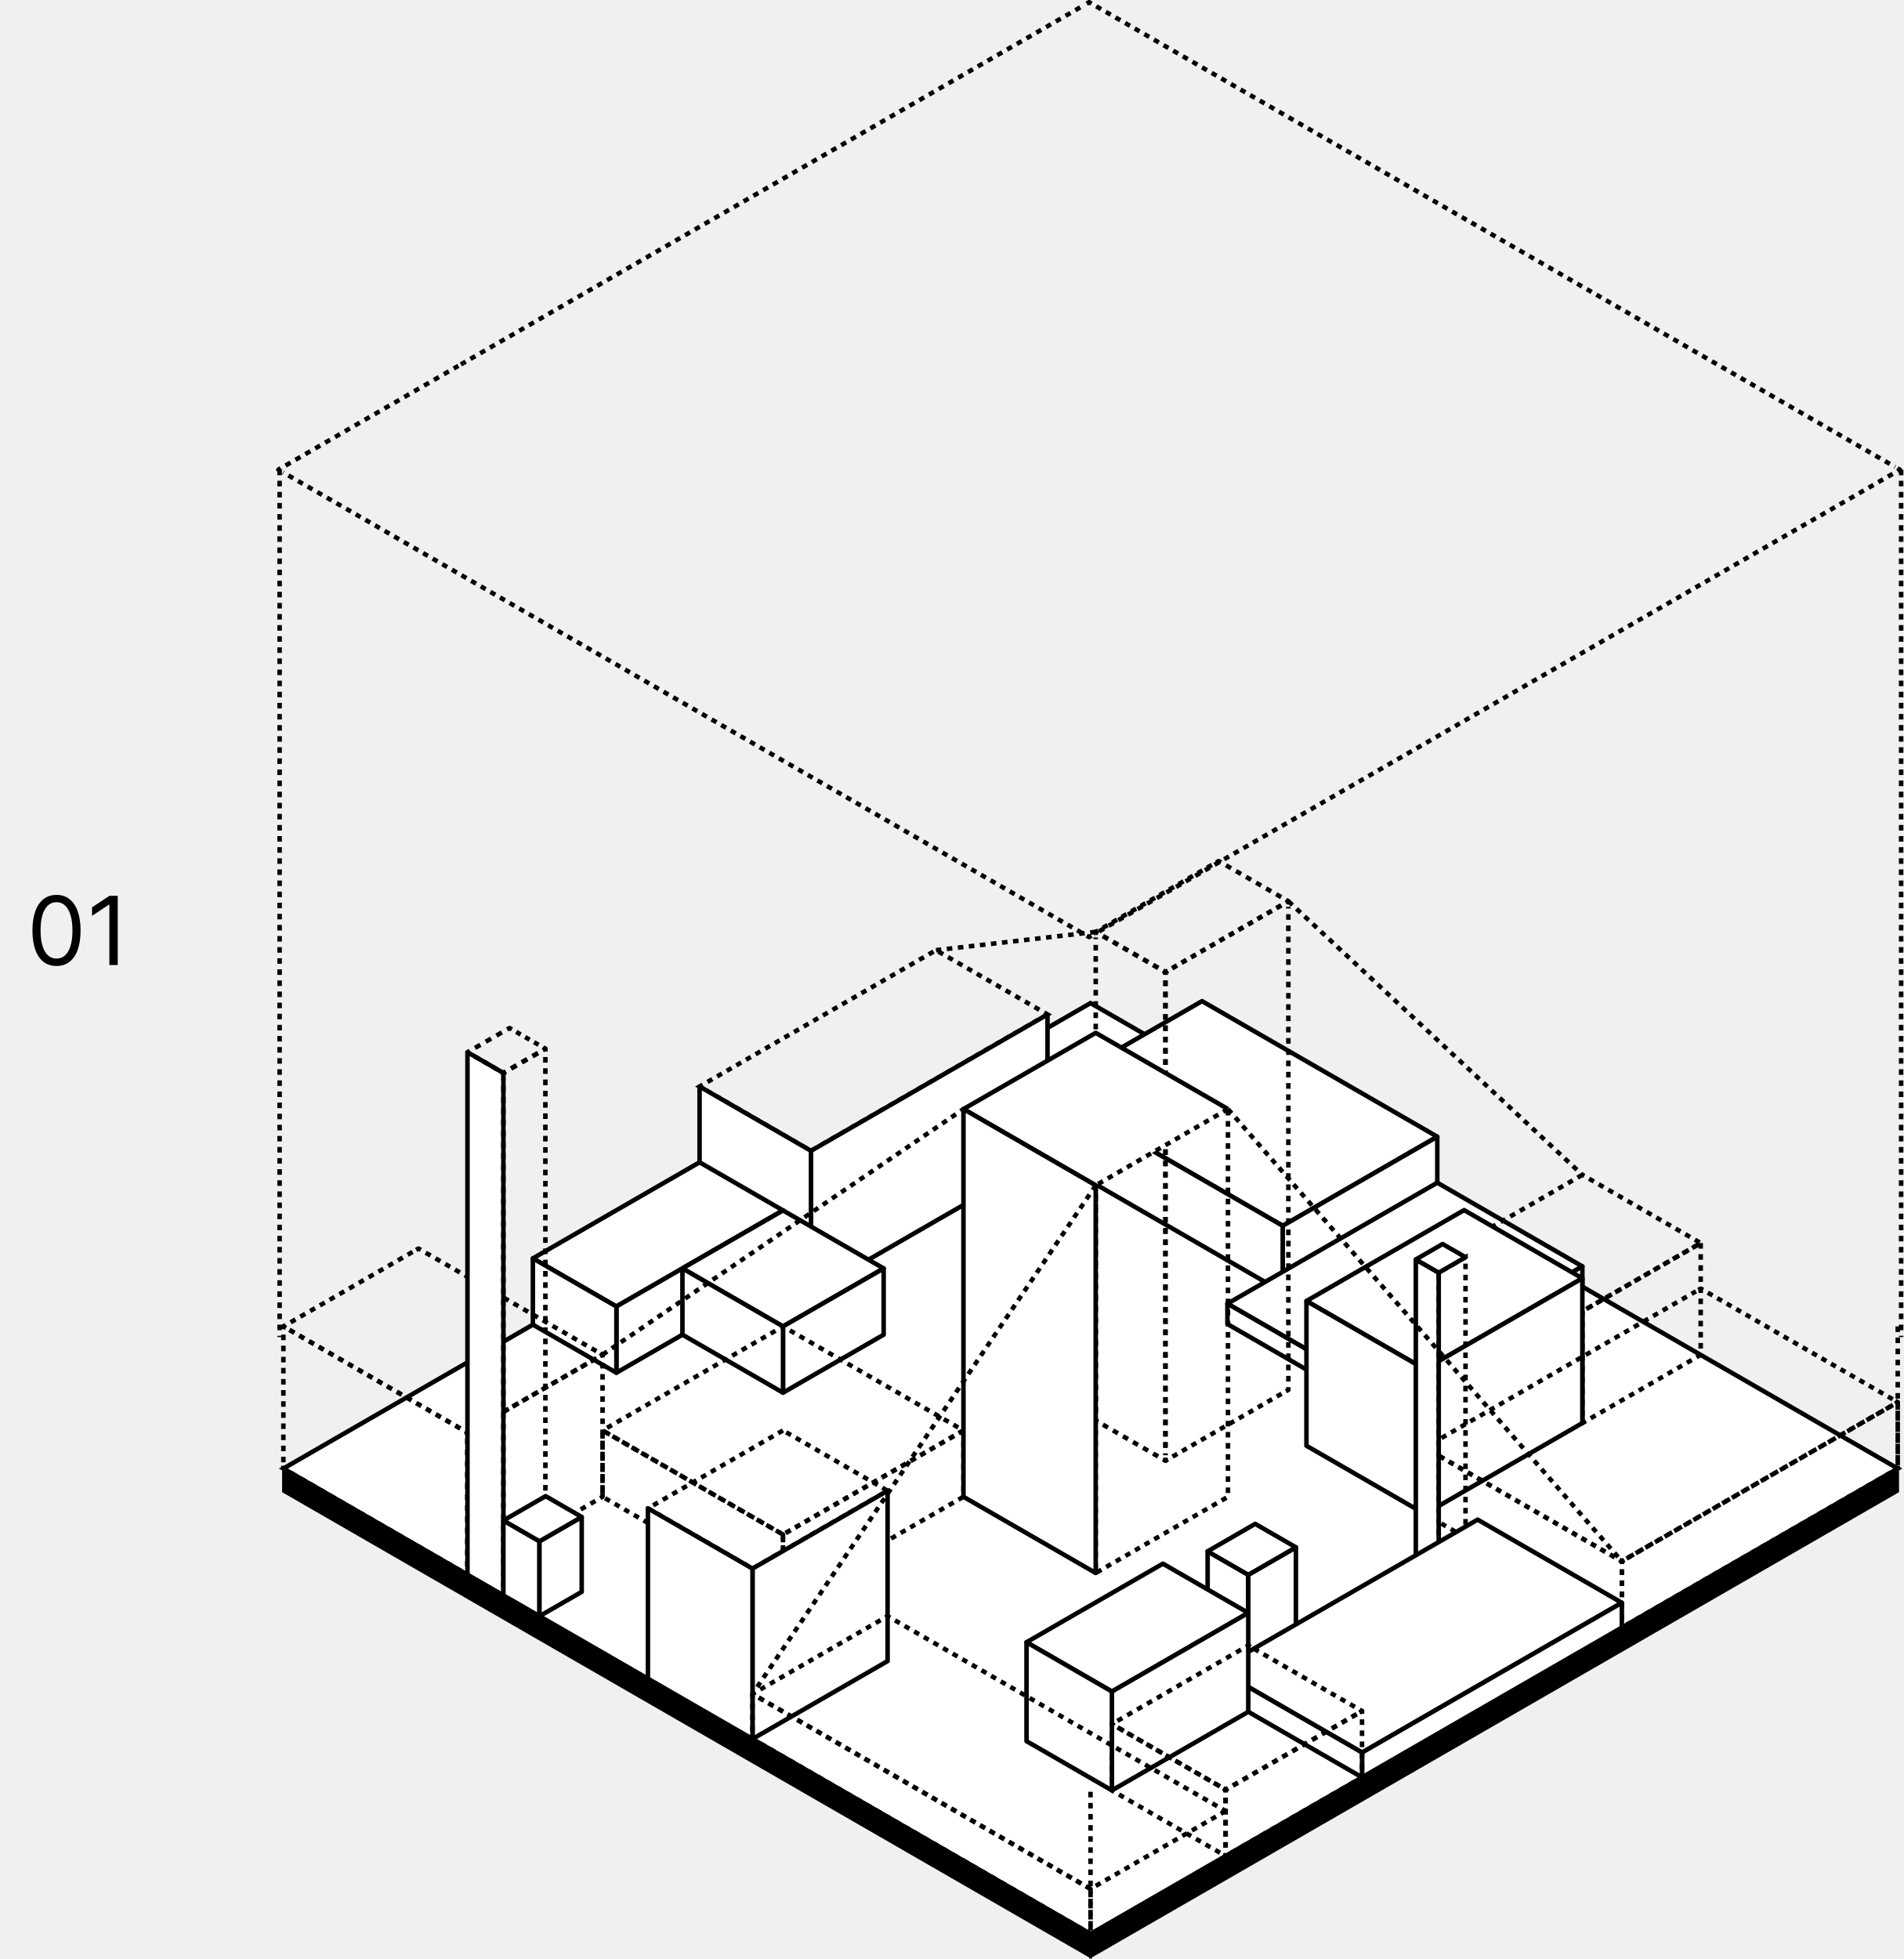
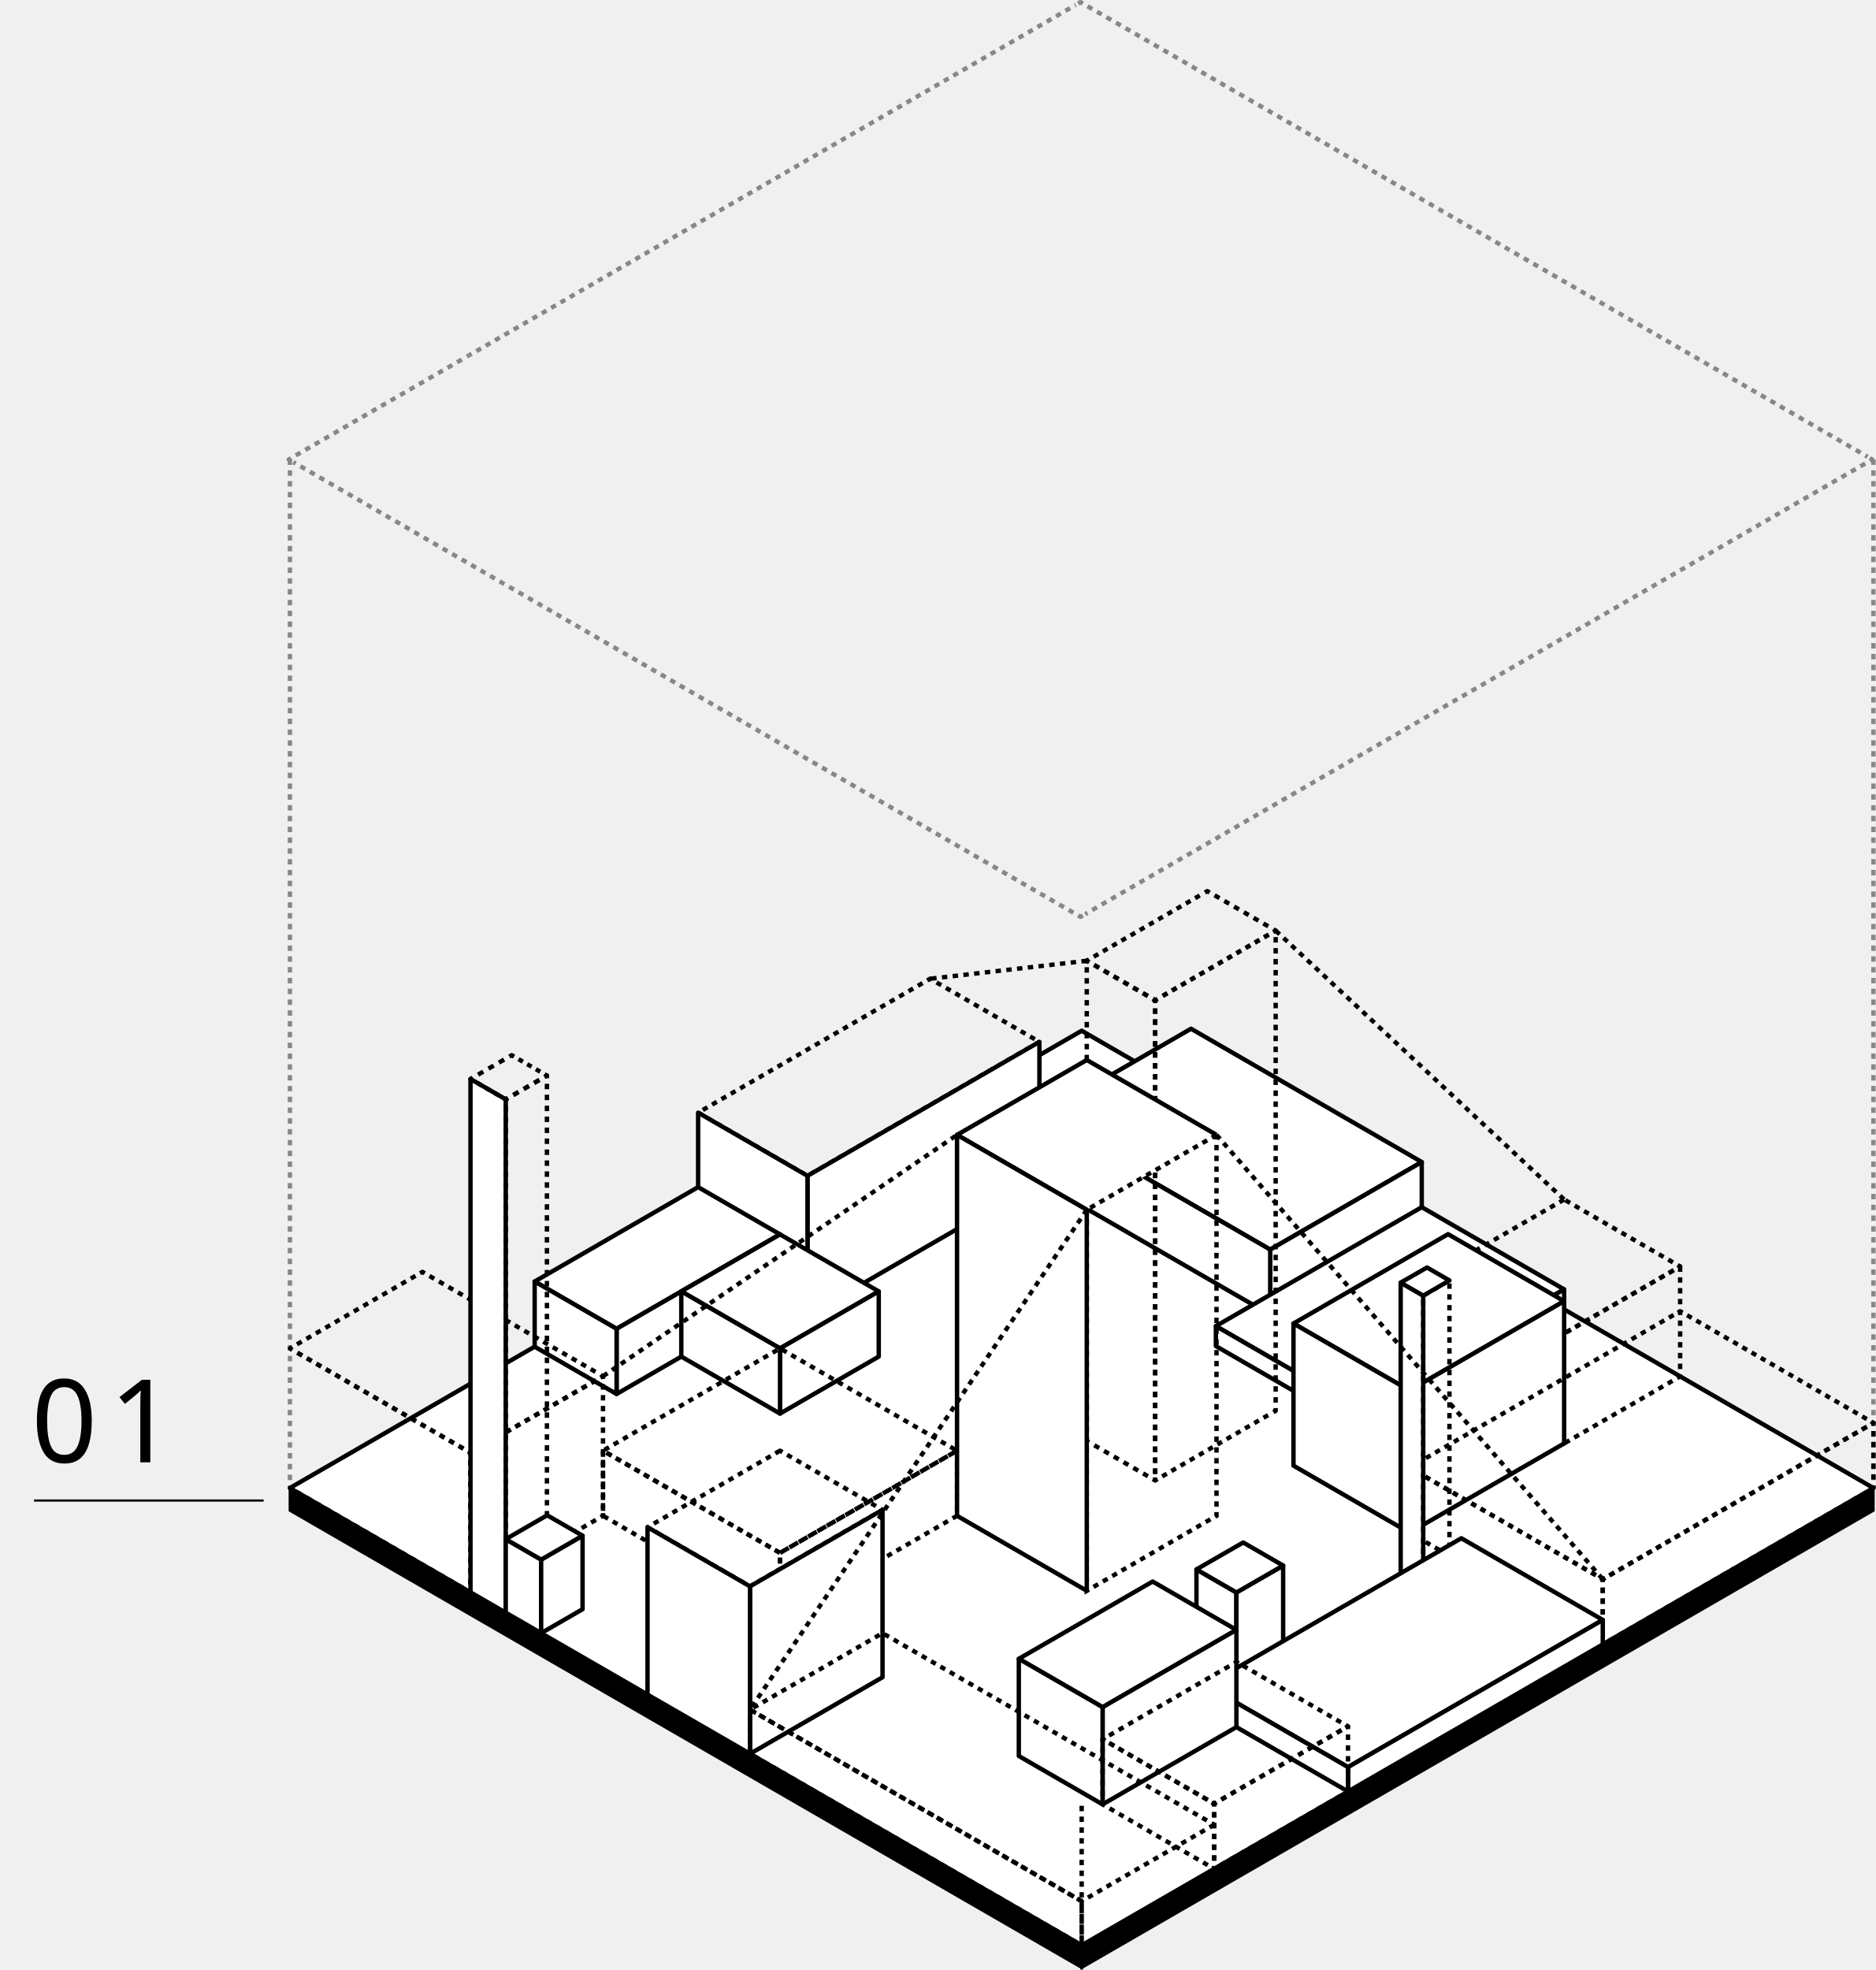
- <svg xmlns="http://www.w3.org/2000/svg" width="240" height="247" viewBox="0 0 240 247" fill="none">
-   <g clip-path="url(#clip0_777_6692)">
-     <path d="M14.847 112.951V121.678H13.79V114.059H13.739L11.608 115.473V114.4L13.79 112.951H14.847Z" fill="black" />
-     <path d="M7.125 121.797C6.483 121.797 5.936 121.623 5.484 121.273C5.033 120.921 4.687 120.411 4.449 119.743C4.21 119.073 4.091 118.263 4.091 117.314C4.091 116.371 4.21 115.566 4.449 114.898C4.69 114.228 5.037 113.716 5.489 113.364C5.943 113.009 6.489 112.832 7.125 112.832C7.761 112.832 8.305 113.009 8.757 113.364C9.212 113.716 9.558 114.228 9.797 114.898C10.038 115.566 10.159 116.371 10.159 117.314C10.159 118.263 10.04 119.073 9.801 119.743C9.562 120.411 9.217 120.921 8.766 121.273C8.314 121.623 7.767 121.797 7.125 121.797ZM7.125 120.86C7.761 120.86 8.256 120.553 8.608 119.939C8.96 119.326 9.136 118.451 9.136 117.314C9.136 116.559 9.055 115.915 8.893 115.384C8.734 114.853 8.504 114.448 8.203 114.17C7.905 113.891 7.545 113.752 7.125 113.752C6.494 113.752 6.001 114.063 5.646 114.685C5.291 115.305 5.114 116.181 5.114 117.314C5.114 118.07 5.193 118.712 5.352 119.241C5.511 119.769 5.74 120.171 6.038 120.447C6.339 120.722 6.702 120.86 7.125 120.86Z" fill="black" />
-     <path d="M239.722 59.219V168.58" stroke="black" stroke-width="0.57" stroke-linejoin="round" stroke-dasharray="0.7 0.7" />
-     <path d="M137.51 243.833L35.733 185.159L137.51 126.475L239.296 185.159L137.51 243.833Z" fill="white" stroke="black" stroke-width="0.57" stroke-miterlimit="10" />
-     <path d="M239.296 188.049L137.51 246.723V243.833L239.296 185.159V188.049Z" fill="black" stroke="black" stroke-width="0.32" stroke-miterlimit="10" />
-     <path d="M137.51 246.723L35.733 188.049V185.159L137.51 243.833V246.723Z" fill="black" stroke="black" stroke-width="0.32" stroke-miterlimit="10" />
-     <path d="M161.742 154.555L181.234 143.321L151.569 126.227L132.086 137.461L161.742 154.555Z" fill="white" stroke="black" stroke-width="0.57" stroke-linejoin="round" />
-     <path d="M181.234 143.321V151.684L161.742 162.918V154.555L181.234 143.321Z" fill="white" stroke="black" stroke-width="0.57" stroke-linejoin="round" />
-     <path d="M161.742 154.554V162.918L132.086 145.815V137.461L161.742 154.554Z" fill="white" stroke="black" stroke-width="0.57" stroke-linejoin="round" />
-     <path d="M154.771 164.373L181.234 149.121L199.527 159.672L173.064 174.924L154.771 164.373Z" fill="white" stroke="black" stroke-width="0.57" stroke-linejoin="round" />
-     <path d="M199.527 159.672V162.225L173.064 177.488V174.924L199.527 159.672Z" fill="white" stroke="black" stroke-width="0.57" stroke-linejoin="round" />
-     <path d="M173.064 174.924V177.488L154.771 166.937V164.373L173.064 174.924Z" fill="white" stroke="black" stroke-width="0.57" stroke-linejoin="round" />
-     <path d="M199.527 148.131L184.615 156.732L199.527 165.333L214.449 156.732L199.527 148.131Z" stroke="black" stroke-width="0.57" stroke-linejoin="round" stroke-dasharray="0.7 0.7" />
-     <path d="M214.449 156.732V170.826L199.527 179.428V165.333L214.449 156.732Z" stroke="black" stroke-width="0.57" stroke-linejoin="round" stroke-dasharray="0.7 0.7" />
-     <path d="M199.527 165.333V179.428L184.615 170.826V156.732L199.527 165.333Z" fill="white" stroke="black" stroke-width="0.57" stroke-linejoin="round" />
-     <path d="M184.615 152.575L164.736 164.037L179.658 172.638L199.527 161.176L184.615 152.575Z" fill="white" stroke="black" stroke-width="0.57" stroke-linejoin="round" />
-     <path d="M199.527 161.176V179.428L179.658 190.89V172.638L199.527 161.176Z" fill="white" stroke="black" stroke-width="0.57" stroke-linejoin="round" />
-     <path d="M164.736 164.037V182.288L179.658 190.889V172.638L164.736 164.037Z" fill="white" stroke="black" stroke-width="0.57" stroke-linejoin="round" />
-     <path d="M238.989 176.627L239.296 176.795L238.989 176.973" stroke="black" stroke-width="0.57" stroke-linejoin="round" />
-     <path d="M238.394 177.319L205.1 196.511" stroke="black" stroke-width="0.57" stroke-linejoin="round" stroke-dasharray="0.7 0.7" />
-     <path d="M204.802 196.68L204.505 196.858L204.197 196.68" stroke="black" stroke-width="0.57" stroke-linejoin="round" />
-     <path d="M203.612 196.343L180.253 182.872" stroke="black" stroke-width="0.57" stroke-linejoin="round" stroke-dasharray="0.69 0.69" />
-     <path d="M179.955 182.704L179.648 182.526L179.955 182.357" stroke="black" stroke-width="0.57" stroke-linejoin="round" />
-     <path d="M180.55 182.011L213.845 162.819" stroke="black" stroke-width="0.57" stroke-linejoin="round" stroke-dasharray="0.7 0.7" />
-     <path d="M214.142 162.641L214.449 162.473L214.747 162.641" stroke="black" stroke-width="0.57" stroke-linejoin="round" />
-     <path d="M215.342 162.987L238.701 176.448" stroke="black" stroke-width="0.57" stroke-linejoin="round" stroke-dasharray="0.69 0.69" />
-     <path d="M238.989 176.973L239.296 176.795V177.141" stroke="black" stroke-width="0.57" stroke-linejoin="round" />
-     <path d="M239.296 177.844V184.456" stroke="black" stroke-width="0.57" stroke-linejoin="round" stroke-dasharray="0.7 0.7" />
-     <path d="M239.296 184.812V185.158L238.989 185.327" stroke="black" stroke-width="0.57" stroke-linejoin="round" />
-     <path d="M238.394 185.673L205.1 204.865" stroke="black" stroke-width="0.57" stroke-linejoin="round" stroke-dasharray="0.7 0.7" />
-     <path d="M204.802 205.043L204.505 205.212V204.865" stroke="black" stroke-width="0.57" stroke-linejoin="round" />
-     <path d="M204.505 204.172V197.551" stroke="black" stroke-width="0.57" stroke-linejoin="round" stroke-dasharray="0.7 0.7" />
-     <path d="M204.505 197.204V196.858L204.802 196.68" stroke="black" stroke-width="0.57" stroke-linejoin="round" />
-     <path d="M205.397 196.333L238.691 177.142" stroke="black" stroke-width="0.57" stroke-linejoin="round" stroke-dasharray="0.7 0.7" />
-     <path d="M179.955 182.704L179.648 182.526V182.872" stroke="black" stroke-width="0.57" stroke-linejoin="round" />
-     <path d="M179.648 183.575V190.197" stroke="black" stroke-width="0.57" stroke-linejoin="round" stroke-dasharray="0.7 0.7" />
-     <path d="M179.648 190.543V190.889L179.955 191.058" stroke="black" stroke-width="0.57" stroke-linejoin="round" />
-     <path d="M180.54 191.404L203.9 204.865" stroke="black" stroke-width="0.57" stroke-linejoin="round" stroke-dasharray="0.69 0.69" />
-     <path d="M204.197 205.043L204.505 205.212V204.865" stroke="black" stroke-width="0.57" stroke-linejoin="round" />
-     <path d="M204.505 204.172V197.551" stroke="black" stroke-width="0.57" stroke-linejoin="round" stroke-dasharray="0.7 0.7" />
-     <path d="M204.505 197.204V196.858L204.197 196.68" stroke="black" stroke-width="0.57" stroke-linejoin="round" />
-     <path d="M203.612 196.343L180.253 182.872" stroke="black" stroke-width="0.57" stroke-linejoin="round" stroke-dasharray="0.69 0.69" />
-     <path d="M157.399 209.201L152.273 206.241V195.601L157.399 198.561V209.201Z" fill="white" stroke="black" stroke-width="0.57" stroke-linejoin="round" />
-     <path d="M163.407 205.736L157.399 209.201V198.56L163.407 195.096V205.736Z" fill="white" stroke="black" stroke-width="0.57" stroke-linejoin="round" />
-     <path d="M152.273 195.601L157.399 198.56L163.407 195.096L158.271 192.137L152.273 195.601Z" fill="white" stroke="black" stroke-width="0.57" stroke-linejoin="round" />
-     <path d="M181.413 198.046L178.528 196.383V158.801L181.413 160.464V198.046Z" fill="white" stroke="black" stroke-width="0.57" stroke-linejoin="round" />
-     <path d="M184.794 196.096L181.413 198.046V160.464L184.794 158.514V196.096Z" stroke="black" stroke-width="0.57" stroke-miterlimit="10" stroke-dasharray="0.7 0.7" />
-     <path d="M178.528 158.801L181.413 160.464L184.794 158.514L181.899 156.851L178.528 158.801Z" fill="white" stroke="black" stroke-width="0.57" stroke-linejoin="round" />
-     <path d="M186.321 191.602L153.562 210.487L171.746 220.969L204.505 202.084L186.321 191.602Z" fill="white" stroke="black" stroke-width="0.57" stroke-linejoin="round" />
-     <path d="M204.505 202.084V205.212L171.746 224.097V220.969L204.505 202.084Z" fill="white" stroke="black" stroke-width="0.57" stroke-linejoin="round" />
-     <path d="M171.746 220.969L153.562 210.487V213.615L171.746 224.097V220.969Z" fill="white" stroke="black" stroke-width="0.57" stroke-linejoin="round" />
-     <path d="M132.086 127.91L102.262 145.102L88.213 136.996L118.027 119.803L132.086 127.91Z" stroke="black" stroke-width="0.57" stroke-miterlimit="10" stroke-dasharray="0.7 0.7" />
-     <path d="M132.086 127.91V145.815L102.262 163.007V145.102L132.086 127.91Z" fill="white" stroke="black" stroke-width="0.57" stroke-linejoin="round" />
-     <path d="M102.262 145.102V163.008L88.213 154.901V136.996L102.262 145.102Z" fill="white" stroke="black" stroke-width="0.57" stroke-linejoin="round" />
-     <path d="M98.733 152.615L77.723 164.73L67.193 158.662L88.213 146.547L98.733 152.615Z" fill="white" stroke="black" stroke-width="0.57" stroke-linejoin="round" />
-     <path d="M98.733 152.615V160.969L77.723 173.083V164.73L98.733 152.615Z" fill="white" stroke="black" stroke-width="0.57" stroke-linejoin="round" />
-     <path d="M77.723 164.729L67.193 158.662V167.016L77.723 173.083V164.729Z" fill="white" stroke="black" stroke-width="0.57" stroke-linejoin="round" />
-     <path d="M111.423 159.929L98.732 167.244L86.051 159.929L98.732 152.615L111.423 159.929Z" fill="white" stroke="black" stroke-width="0.57" stroke-linejoin="round" />
-     <path d="M111.424 159.929V168.283L98.733 175.597V167.244L111.424 159.929Z" fill="white" stroke="black" stroke-width="0.57" stroke-linejoin="round" />
-     <path d="M98.732 167.244V175.597L86.051 168.283V159.929L98.732 167.244Z" fill="white" stroke="black" stroke-width="0.57" stroke-linejoin="round" />
-     <path d="M121.487 180.358L98.733 193.483L75.978 180.358L98.733 167.244L121.487 180.358Z" stroke="black" stroke-width="0.57" stroke-linejoin="round" stroke-dasharray="0.7 0.7" />
-     <path d="M121.487 180.358V188.722L98.733 201.837V193.483L121.487 180.358Z" stroke="black" stroke-width="0.57" stroke-linejoin="round" stroke-dasharray="0.7 0.7" />
-     <path d="M98.733 193.483L75.978 180.358V188.722L98.733 201.837V193.483Z" stroke="black" stroke-width="0.57" stroke-linejoin="round" stroke-dasharray="0.7 0.7" />
-     <path d="M98.733 180.358L81.699 190.177L94.885 197.779L111.919 187.96L98.733 180.358Z" stroke="black" stroke-width="0.57" stroke-linejoin="round" stroke-dasharray="0.7 0.7" />
-     <path d="M111.919 187.96V209.438L94.885 219.257V197.779L111.919 187.96Z" fill="white" stroke="black" stroke-width="0.57" stroke-linejoin="round" />
-     <path d="M81.699 190.177V211.655L94.885 219.257V197.778L81.699 190.177Z" fill="white" stroke="black" stroke-width="0.57" stroke-linejoin="round" />
-     <path d="M157.399 203.361L140.207 213.278L129.439 207.062L146.631 197.155L157.399 203.361Z" fill="white" stroke="black" stroke-width="0.57" stroke-linejoin="round" />
-     <path d="M157.399 203.361V215.832L140.207 225.74V213.278L157.399 203.361Z" fill="white" stroke="black" stroke-width="0.57" stroke-linejoin="round" />
-     <path d="M140.207 213.278L129.439 207.062V219.534L140.207 225.74V213.278Z" fill="white" stroke="black" stroke-width="0.57" stroke-linejoin="round" />
-     <path d="M157.706 207.646L157.399 207.468L157.102 207.646" stroke="black" stroke-width="0.57" stroke-linejoin="round" />
-     <path d="M156.487 207.993L140.811 217.029" stroke="black" stroke-width="0.57" stroke-linejoin="round" stroke-dasharray="0.72 0.72" />
-     <path d="M140.504 217.208L140.207 217.386L140.504 217.554" stroke="black" stroke-width="0.57" stroke-linejoin="round" />
-     <path d="M141.099 217.9L153.949 225.304" stroke="black" stroke-width="0.57" stroke-linejoin="round" stroke-dasharray="0.7 0.7" />
-     <path d="M154.246 225.482L154.544 225.651L154.851 225.482" stroke="black" stroke-width="0.57" stroke-linejoin="round" />
-     <path d="M155.466 225.126L171.141 216.089" stroke="black" stroke-width="0.57" stroke-linejoin="round" stroke-dasharray="0.72 0.72" />
-     <path d="M171.448 215.911L171.746 215.733L171.448 215.565" stroke="black" stroke-width="0.57" stroke-linejoin="round" />
-     <path d="M170.844 215.219L158.004 207.815" stroke="black" stroke-width="0.57" stroke-linejoin="round" stroke-dasharray="0.7 0.7" />
-     <path d="M171.448 215.911L171.746 215.733V216.079" stroke="black" stroke-width="0.57" stroke-linejoin="round" />
-     <path d="M171.746 216.782V223.404" stroke="black" stroke-width="0.57" stroke-linejoin="round" stroke-dasharray="0.7 0.7" />
-     <path d="M171.746 223.75V224.096L171.448 224.265" stroke="black" stroke-width="0.57" stroke-linejoin="round" />
-     <path d="M170.834 224.621L155.158 233.658" stroke="black" stroke-width="0.57" stroke-linejoin="round" stroke-dasharray="0.72 0.72" />
-     <path d="M154.851 233.836L154.543 234.014V233.668" stroke="black" stroke-width="0.57" stroke-linejoin="round" />
-     <path d="M154.543 232.965V226.343" stroke="black" stroke-width="0.57" stroke-linejoin="round" stroke-dasharray="0.7 0.7" />
-     <path d="M154.543 225.997V225.651L154.851 225.482" stroke="black" stroke-width="0.57" stroke-linejoin="round" />
-     <path d="M155.466 225.126L171.141 216.089" stroke="black" stroke-width="0.57" stroke-linejoin="round" stroke-dasharray="0.72 0.72" />
-     <path d="M154.544 225.997V225.651L154.246 225.482" stroke="black" stroke-width="0.57" stroke-linejoin="round" />
-     <path d="M153.651 225.136L140.802 217.732" stroke="black" stroke-width="0.57" stroke-linejoin="round" stroke-dasharray="0.7 0.7" />
-     <path d="M140.504 217.554L140.207 217.386V217.732" stroke="black" stroke-width="0.57" stroke-linejoin="round" />
-     <path d="M140.207 218.425V225.047" stroke="black" stroke-width="0.57" stroke-linejoin="round" stroke-dasharray="0.7 0.7" />
-     <path d="M140.207 225.393V225.739L140.504 225.918" stroke="black" stroke-width="0.57" stroke-linejoin="round" />
-     <path d="M141.099 226.264L153.949 233.668" stroke="black" stroke-width="0.57" stroke-linejoin="round" stroke-dasharray="0.7 0.7" />
-     <path d="M154.246 233.836L154.544 234.014V233.668" stroke="black" stroke-width="0.57" stroke-linejoin="round" />
-     <path d="M154.543 232.965V226.343" stroke="black" stroke-width="0.57" stroke-linejoin="round" stroke-dasharray="0.7 0.7" />
-     <path d="M154.543 228.343L137.51 238.162L94.885 213.585L111.919 203.767L154.543 228.343Z" stroke="black" stroke-width="0.57" stroke-linejoin="round" stroke-dasharray="0.7 0.7" />
-     <path d="M137.51 238.161L94.885 213.585V219.256L137.51 243.833V238.161Z" stroke="black" stroke-width="0.57" stroke-linejoin="round" stroke-dasharray="0.7 0.7" />
-     <path d="M75.68 170.629L75.978 170.807L75.68 170.975" stroke="black" stroke-width="0.57" stroke-linejoin="round" />
-     <path d="M75.076 171.332L59.559 180.279" stroke="black" stroke-width="0.57" stroke-linejoin="round" stroke-dasharray="0.71 0.71" />
-     <path d="M59.252 180.447L58.944 180.625L58.647 180.447" stroke="black" stroke-width="0.57" stroke-linejoin="round" />
-     <path d="M58.032 180.101L36.338 167.59" stroke="black" stroke-width="0.57" stroke-linejoin="round" stroke-dasharray="0.71 0.71" />
-     <path d="M36.031 167.412L35.733 167.244L36.031 167.065" stroke="black" stroke-width="0.57" stroke-linejoin="round" />
-     <path d="M36.645 166.719L52.162 157.771" stroke="black" stroke-width="0.57" stroke-linejoin="round" stroke-dasharray="0.71 0.71" />
-     <path d="M52.47 157.593L52.767 157.425L53.065 157.593" stroke="black" stroke-width="0.57" stroke-linejoin="round" />
-     <path d="M53.679 157.95L75.373 170.461" stroke="black" stroke-width="0.57" stroke-linejoin="round" stroke-dasharray="0.71 0.71" />
-     <path d="M75.68 170.975L75.978 170.807V171.153" stroke="black" stroke-width="0.57" stroke-linejoin="round" />
-     <path d="M75.978 171.846V188.029" stroke="black" stroke-width="0.57" stroke-linejoin="round" stroke-dasharray="0.7 0.7" />
-     <path d="M75.978 188.375V188.722L75.68 188.89" stroke="black" stroke-width="0.57" stroke-linejoin="round" />
-     <path d="M75.076 189.247L59.559 198.194" stroke="black" stroke-width="0.57" stroke-linejoin="round" stroke-dasharray="0.71 0.71" />
-     <path d="M59.252 198.362L58.944 198.54V198.194" stroke="black" stroke-width="0.57" stroke-linejoin="round" />
-     <path d="M58.944 197.501V181.318" stroke="black" stroke-width="0.57" stroke-linejoin="round" stroke-dasharray="0.7 0.7" />
-     <path d="M58.944 180.972V180.625L59.252 180.447" stroke="black" stroke-width="0.57" stroke-linejoin="round" />
-     <path d="M59.856 180.101L75.373 171.153" stroke="black" stroke-width="0.57" stroke-linejoin="round" stroke-dasharray="0.71 0.71" />
-     <path d="M58.944 180.972V180.625L58.647 180.447" stroke="black" stroke-width="0.57" stroke-linejoin="round" />
-     <path d="M58.032 180.101L36.338 167.59" stroke="black" stroke-width="0.57" stroke-linejoin="round" stroke-dasharray="0.71 0.71" />
-     <path d="M36.031 167.412L35.733 167.244V167.59" stroke="black" stroke-width="0.57" stroke-linejoin="round" />
-     <path d="M35.733 168.273V184.466" stroke="black" stroke-width="0.57" stroke-linejoin="round" stroke-dasharray="0.7 0.7" />
-     <path d="M35.733 184.812V185.158L36.031 185.327" stroke="black" stroke-width="0.57" stroke-linejoin="round" />
-     <path d="M36.645 185.683L58.339 198.194" stroke="black" stroke-width="0.57" stroke-linejoin="round" stroke-dasharray="0.71 0.71" />
-     <path d="M58.647 198.362L58.944 198.54V198.194" stroke="black" stroke-width="0.57" stroke-linejoin="round" />
-     <path d="M58.944 197.501V181.318" stroke="black" stroke-width="0.57" stroke-linejoin="round" stroke-dasharray="0.7 0.7" />
-     <path d="M63.475 201.153L58.944 198.54V132.67L63.475 135.283V201.153Z" fill="white" stroke="black" stroke-width="0.57" stroke-linejoin="round" />
-     <path d="M68.77 197.749V198.095L68.472 198.273" stroke="black" stroke-width="0.57" stroke-linejoin="round" />
-     <path d="M67.798 198.659L64.11 200.777" stroke="black" stroke-width="0.57" stroke-linejoin="round" stroke-dasharray="0.78 0.78" />
-     <path d="M63.782 200.975L63.475 201.154V200.807" stroke="black" stroke-width="0.57" stroke-linejoin="round" />
-     <path d="M63.475 200.105V135.977" stroke="black" stroke-width="0.57" stroke-linejoin="round" stroke-dasharray="0.71 0.71" />
-     <path d="M63.475 135.63V135.284L63.782 135.105" stroke="black" stroke-width="0.57" stroke-linejoin="round" />
-     <path d="M64.447 134.719L68.135 132.601" stroke="black" stroke-width="0.57" stroke-linejoin="round" stroke-dasharray="0.78 0.78" />
-     <path d="M68.472 132.403L68.77 132.225V132.581" stroke="black" stroke-width="0.57" stroke-linejoin="round" />
-     <path d="M68.77 133.274V197.402" stroke="black" stroke-width="0.57" stroke-linejoin="round" stroke-dasharray="0.71 0.71" />
-     <path d="M59.252 132.502L58.944 132.671L59.252 132.849" stroke="black" stroke-width="0.57" stroke-linejoin="round" />
-     <path d="M59.807 133.166L62.89 134.947" stroke="black" stroke-width="0.57" stroke-linejoin="round" stroke-dasharray="0.65 0.65" />
-     <path d="M63.178 135.105L63.475 135.284L63.782 135.105" stroke="black" stroke-width="0.57" stroke-linejoin="round" />
-     <path d="M64.447 134.719L68.135 132.601" stroke="black" stroke-width="0.57" stroke-linejoin="round" stroke-dasharray="0.78 0.78" />
-     <path d="M68.472 132.403L68.77 132.225L68.472 132.057" stroke="black" stroke-width="0.57" stroke-linejoin="round" />
-     <path d="M67.907 131.73L64.823 129.958" stroke="black" stroke-width="0.57" stroke-linejoin="round" stroke-dasharray="0.65 0.65" />
-     <path d="M64.546 129.79L64.249 129.622L63.941 129.79" stroke="black" stroke-width="0.57" stroke-linejoin="round" />
-     <path d="M63.277 130.176L59.589 132.304" stroke="black" stroke-width="0.57" stroke-linejoin="round" stroke-dasharray="0.78 0.78" />
-     <path d="M68.026 203.776L63.475 201.153V191.711L68.026 194.334V203.776Z" fill="white" stroke="black" stroke-width="0.57" stroke-linejoin="round" />
-     <path d="M73.35 200.708L68.026 203.776V194.334L73.35 191.266V200.708Z" fill="white" stroke="black" stroke-width="0.57" stroke-linejoin="round" />
-     <path d="M63.475 191.711L68.026 194.334L73.35 191.266L68.799 188.643L63.475 191.711Z" fill="white" stroke="black" stroke-width="0.57" stroke-linejoin="round" />
-     <path d="M239.296 167.244V185.159" stroke="black" stroke-width="0.57" stroke-linejoin="round" stroke-dasharray="0.7 0.7" />
-     <path d="M137.51 225.918V243.833" stroke="black" stroke-width="0.57" stroke-linejoin="round" stroke-dasharray="0.7 0.7" />
-     <path d="M162.148 113.459L162.456 113.637L162.148 113.805" stroke="black" stroke-width="0.57" stroke-linejoin="round" />
-     <path d="M161.553 114.152L147.553 122.219" stroke="black" stroke-width="0.57" stroke-linejoin="round" stroke-dasharray="0.69 0.69" />
-     <path d="M147.256 122.396L146.959 122.565L146.661 122.396" stroke="black" stroke-width="0.57" stroke-linejoin="round" />
-     <path d="M146.027 122.03L138.779 117.854" stroke="black" stroke-width="0.57" stroke-linejoin="round" stroke-dasharray="0.73 0.73" />
-     <path d="M138.471 117.676L138.164 117.497L138.471 117.329" stroke="black" stroke-width="0.57" stroke-linejoin="round" />
-     <path d="M139.066 116.982L153.066 108.906" stroke="black" stroke-width="0.57" stroke-linejoin="round" stroke-dasharray="0.69 0.69" />
-     <path d="M153.364 108.738L153.661 108.569L153.968 108.738" stroke="black" stroke-width="0.57" stroke-linejoin="round" />
-     <path d="M154.593 109.104L161.841 113.281" stroke="black" stroke-width="0.57" stroke-linejoin="round" stroke-dasharray="0.73 0.73" />
-     <path d="M162.148 175.419L162.456 175.241V174.895" stroke="black" stroke-width="0.57" stroke-linejoin="round" />
-     <path d="M162.456 174.192V114.33" stroke="black" stroke-width="0.57" stroke-linejoin="round" stroke-dasharray="0.71 0.71" />
-     <path d="M162.456 113.984V113.637L162.148 113.805" stroke="black" stroke-width="0.57" stroke-linejoin="round" />
-     <path d="M161.553 114.152L147.553 122.219" stroke="black" stroke-width="0.57" stroke-linejoin="round" stroke-dasharray="0.69 0.69" />
-     <path d="M147.256 122.396L146.958 122.565V122.911" stroke="black" stroke-width="0.57" stroke-linejoin="round" />
-     <path d="M146.958 123.614V183.476" stroke="black" stroke-width="0.57" stroke-linejoin="round" stroke-dasharray="0.71 0.71" />
-     <path d="M146.958 183.822V184.179L147.256 184" stroke="black" stroke-width="0.57" stroke-linejoin="round" />
-     <path d="M147.851 183.654L161.851 175.587" stroke="black" stroke-width="0.57" stroke-linejoin="round" stroke-dasharray="0.69 0.69" />
-     <path d="M146.959 183.822V184.179L146.661 184" stroke="black" stroke-width="0.57" stroke-linejoin="round" />
-     <path d="M146.027 183.634L138.779 179.458" stroke="black" stroke-width="0.57" stroke-linejoin="round" stroke-dasharray="0.73 0.73" />
-     <path d="M138.471 179.279L138.164 179.101V178.755" stroke="black" stroke-width="0.57" stroke-linejoin="round" />
-     <path d="M138.164 178.062V118.2" stroke="black" stroke-width="0.57" stroke-linejoin="round" stroke-dasharray="0.71 0.71" />
-     <path d="M138.164 117.843V117.497L138.471 117.675" stroke="black" stroke-width="0.57" stroke-linejoin="round" />
-     <path d="M139.096 118.032L146.344 122.209" stroke="black" stroke-width="0.57" stroke-linejoin="round" stroke-dasharray="0.73 0.73" />
-     <path d="M146.661 122.396L146.959 122.565V122.911" stroke="black" stroke-width="0.57" stroke-linejoin="round" />
-     <path d="M146.958 123.614V183.476" stroke="black" stroke-width="0.57" stroke-linejoin="round" stroke-dasharray="0.71 0.71" />
-     <path d="M138.164 149.457L121.487 139.836L138.164 130.226L154.841 139.836" fill="white" />
-     <path d="M138.164 149.457L121.487 139.836L138.164 130.226L154.841 139.836" stroke="black" stroke-width="0.57" stroke-linejoin="round" />
-     <path d="M138.164 149.457V198.333L154.841 188.722V139.836" stroke="black" stroke-width="0.57" stroke-miterlimit="10" stroke-dasharray="0.7 0.7" />
-     <path d="M154.841 139.836L138.164 149.457" stroke="black" stroke-width="0.57" stroke-miterlimit="10" stroke-dasharray="0.7 0.7" />
-     <path d="M121.487 139.836V188.722L138.164 198.333V149.457L121.487 139.836Z" fill="white" stroke="black" stroke-width="0.57" stroke-linejoin="round" />
-     <path d="M162.456 113.637L199.527 148.131" stroke="black" stroke-width="0.57" stroke-miterlimit="10" stroke-dasharray="0.7 0.7" />
-     <path d="M154.841 139.836L204.505 196.858" stroke="black" stroke-width="0.57" stroke-miterlimit="10" stroke-dasharray="0.7 0.7" />
-     <path d="M138.164 149.457L94.885 213.585" stroke="black" stroke-width="0.57" stroke-miterlimit="10" stroke-dasharray="0.7 0.7" />
-     <path d="M75.978 170.807L121.487 139.836" stroke="black" stroke-width="0.57" stroke-miterlimit="10" stroke-dasharray="0.7 0.7" />
-     <path d="M138.164 117.497L118.027 119.803" stroke="black" stroke-width="0.57" stroke-miterlimit="10" stroke-dasharray="0.7 0.7" />
-     <path d="M58.419 45.778L58.716 45.6" stroke="black" stroke-width="0.57" stroke-linejoin="round" />
-     <path d="M59.321 45.253L136.726 0.634" stroke="black" stroke-width="0.57" stroke-linejoin="round" stroke-dasharray="0.71 0.71" />
-     <path d="M137.024 0.456L137.331 0.277L137.629 0.456" stroke="black" stroke-width="0.57" stroke-linejoin="round" />
-     <path d="M138.233 0.802L238.959 58.872" stroke="black" stroke-width="0.57" stroke-linejoin="round" stroke-dasharray="0.7 0.7" />
-     <path d="M239.256 59.041L239.564 59.219L239.256 59.387" stroke="black" stroke-width="0.57" stroke-linejoin="round" />
-     <path d="M238.661 59.744L137.936 117.804" stroke="black" stroke-width="0.57" stroke-linejoin="round" stroke-dasharray="0.7 0.7" />
-     <path d="M137.629 117.982L137.331 118.15L137.034 117.982" stroke="black" stroke-width="0.57" stroke-linejoin="round" />
-     <path d="M136.429 117.636L35.704 59.565" stroke="black" stroke-width="0.57" stroke-linejoin="round" stroke-dasharray="0.7 0.7" />
-     <path d="M35.396 59.387L35.099 59.219L35.396 59.041" stroke="black" stroke-width="0.57" stroke-linejoin="round" />
-     <path d="M36.011 58.694L57.804 46.124" stroke="black" stroke-width="0.57" stroke-linejoin="round" stroke-dasharray="0.72 0.72" />
-     <path d="M58.111 45.946L58.419 45.778" stroke="black" stroke-width="0.57" stroke-linejoin="round" />
-     <path d="M35.257 59.219V168.58" stroke="black" stroke-width="0.57" stroke-linejoin="round" stroke-dasharray="0.7 0.7" />
+ <svg xmlns="http://www.w3.org/2000/svg" id="_レイヤー_2" viewBox="0 0 243.18 255.38">
+   <defs>
+     <style>.cls-1{font-family:AcuminPro-Medium, 'Acumin Pro';font-size:15px;font-weight:500;}.cls-2{stroke-width:.32px;}.cls-2,.cls-3,.cls-4,.cls-5,.cls-6,.cls-7,.cls-8,.cls-9,.cls-10,.cls-11,.cls-12,.cls-13,.cls-14,.cls-15,.cls-16,.cls-17,.cls-18,.cls-19,.cls-20,.cls-21,.cls-22,.cls-23{stroke:#000;}.cls-2,.cls-15,.cls-17{stroke-miterlimit:10;}.cls-3{stroke-dasharray:.69 .69;}.cls-3,.cls-24,.cls-4,.cls-5,.cls-6,.cls-25,.cls-7,.cls-8,.cls-9,.cls-10,.cls-11,.cls-26,.cls-27,.cls-12,.cls-13,.cls-28,.cls-14,.cls-15,.cls-16,.cls-18,.cls-19,.cls-20,.cls-21,.cls-22,.cls-29,.cls-23{stroke-width:.57px;}.cls-3,.cls-24,.cls-4,.cls-5,.cls-6,.cls-25,.cls-7,.cls-8,.cls-9,.cls-10,.cls-11,.cls-26,.cls-27,.cls-12,.cls-13,.cls-28,.cls-14,.cls-15,.cls-16,.cls-19,.cls-20,.cls-21,.cls-29,.cls-23{fill:none;}.cls-3,.cls-24,.cls-4,.cls-5,.cls-6,.cls-25,.cls-7,.cls-8,.cls-9,.cls-10,.cls-11,.cls-26,.cls-27,.cls-12,.cls-13,.cls-28,.cls-14,.cls-16,.cls-18,.cls-19,.cls-20,.cls-21,.cls-22,.cls-29,.cls-23{stroke-linejoin:round;}.cls-24{stroke-dasharray:.7 .7;}.cls-24,.cls-25,.cls-26,.cls-27,.cls-28,.cls-29{stroke:#878788;}.cls-4{stroke-dasharray:.7 .7;}.cls-5{stroke-dasharray:.71 .71;}.cls-6{stroke-dasharray:.69 .69;}.cls-25{stroke-dasharray:.71 .71;}.cls-7{stroke-dasharray:.71 .71;}.cls-8,.cls-15{stroke-dasharray:.7 .7;}.cls-9,.cls-29{stroke-dasharray:.7 .7;}.cls-11{stroke-dasharray:.7 .7;}.cls-26{stroke-dasharray:.71 .71;}.cls-27{stroke-dasharray:.71 .71;}.cls-12{stroke-dasharray:.7 .7;}.cls-13{stroke-dasharray:.72 .72;}.cls-14{stroke-dasharray:.71 .71;}.cls-16{stroke-dasharray:.71 .71;}.cls-17{stroke-width:.28px;}.cls-17,.cls-18,.cls-22{fill:#fff;}.cls-18{stroke-linecap:round;}.cls-19{stroke-dasharray:.78 .78;}.cls-20{stroke-dasharray:.73 .73;}.cls-21{stroke-dasharray:.65 .65;}.cls-30{letter-spacing:.11em;}.cls-31{letter-spacing:.02em;}.cls-23{stroke-dasharray:.7 .7;}</style>
+   </defs>
+   <g id="_レイヤー_11">
+     <line class="cls-29" x1="242.89" y1="59.57" x2="242.89" y2="192.9" />
+     <line class="cls-28" x1="60.84" y1="46.04" x2="61.15" y2="45.87" />
+     <line class="cls-24" x1="61.76" y1="45.52" x2="139.47" y2=".64" />
+     <polyline class="cls-28" points="139.78 .46 140.08 .28 140.39 .46" />
+     <line class="cls-26" x1="141" y1=".81" x2="242.13" y2="59.21" />
+     <polyline class="cls-28" points="242.43 59.39 242.74 59.57 242.43 59.74" />
+     <line class="cls-27" x1="241.82" y1="60.09" x2="140.69" y2="118.5" />
+     <polyline class="cls-28" points="140.39 118.67 140.08 118.85 139.78 118.67" />
+     <line class="cls-26" x1="139.17" y1="118.32" x2="38.04" y2="59.92" />
+     <polyline class="cls-28" points="37.73 59.74 37.43 59.57 37.73 59.39" />
+     <line class="cls-25" x1="38.35" y1="59.03" x2="60.23" y2="46.4" />
+     <line class="cls-28" x1="60.54" y1="46.22" x2="60.84" y2="46.04" />
+     <line class="cls-29" x1="37.59" y1="59.57" x2="37.59" y2="192.9" />
+     <polygon class="cls-18" points="140.24 252.18 37.58 192.9 140.24 133.62 242.89 192.9 140.24 252.18" />
+     <polygon class="cls-2" points="242.89 195.82 140.24 255.1 140.24 252.18 242.89 192.9 242.89 195.82" />
+     <polygon class="cls-2" points="140.24 255.1 37.58 195.82 37.58 192.9 140.24 252.18 140.24 255.1" />
+     <polygon class="cls-22" points="164.68 161.99 184.33 150.64 154.42 133.36 134.76 144.71 164.68 161.99" />
+     <polygon class="cls-22" points="184.33 150.64 184.33 159.08 164.68 170.43 164.68 161.99 184.33 150.64" />
+     <polygon class="cls-22" points="164.68 161.99 164.68 170.43 134.76 153.16 134.76 144.71 164.68 161.99" />
+     <polygon class="cls-22" points="157.64 171.91 184.33 156.49 202.79 167.15 176.1 182.57 157.64 171.91" />
+     <polygon class="cls-22" points="202.79 167.15 202.79 169.74 176.1 185.15 176.1 182.57 202.79 167.15" />
+     <polygon class="cls-22" points="176.1 182.57 176.1 185.15 157.64 174.5 157.64 171.91 176.1 182.57" />
+     <polygon class="cls-9" points="202.79 155.5 187.74 164.18 202.79 172.87 217.83 164.18 202.79 155.5" />
+     <polygon class="cls-9" points="217.83 164.18 217.83 178.43 202.79 187.12 202.79 172.87 217.83 164.18" />
+     <polygon class="cls-22" points="202.79 172.87 202.79 187.12 187.74 178.43 187.74 164.18 202.79 172.87" />
+     <polygon class="cls-22" points="187.74 159.99 167.7 171.57 182.74 180.25 202.79 168.68 187.74 159.99" />
+     <polygon class="cls-22" points="202.79 168.68 202.79 187.12 182.74 198.69 182.74 180.25 202.79 168.68" />
+     <polygon class="cls-22" points="167.7 171.57 167.7 190 182.74 198.69 182.74 180.25 167.7 171.57" />
+     <polyline class="cls-10" points="242.59 184.28 242.89 184.46 242.59 184.63" />
+     <line class="cls-11" x1="241.98" y1="184.98" x2="208.41" y2="204.37" />
+     <polyline class="cls-10" points="208.11 204.55 207.8 204.72 207.5 204.55" />
+     <line class="cls-3" x1="206.9" y1="204.2" x2="183.34" y2="190.59" />
+     <polyline class="cls-10" points="183.04 190.42 182.74 190.25 183.04 190.07" />
+     <line class="cls-11" x1="183.65" y1="189.72" x2="217.22" y2="170.33" />
+     <polyline class="cls-10" points="217.53 170.16 217.83 169.98 218.13 170.16" />
+     <line class="cls-3" x1="218.73" y1="170.5" x2="242.29" y2="184.11" />
+     <polyline class="cls-10" points="242.59 184.63 242.89 184.46 242.89 184.81" />
+     <line class="cls-4" x1="242.89" y1="185.51" x2="242.89" y2="192.2" />
+     <polyline class="cls-10" points="242.89 192.55 242.89 192.9 242.59 193.08" />
+     <line class="cls-11" x1="241.98" y1="193.43" x2="208.41" y2="212.82" />
+     <polyline class="cls-10" points="208.11 212.99 207.8 213.17 207.8 212.82" />
+     <line class="cls-4" x1="207.8" y1="212.11" x2="207.8" y2="205.42" />
+     <polyline class="cls-10" points="207.8 205.07 207.8 204.72 208.11 204.55" />
+     <line class="cls-11" x1="208.71" y1="204.2" x2="242.29" y2="184.81" />
+     <polyline class="cls-10" points="183.04 190.42 182.74 190.25 182.74 190.6" />
+     <line class="cls-4" x1="182.74" y1="191.3" x2="182.74" y2="197.99" />
+     <polyline class="cls-10" points="182.74 198.34 182.74 198.69 183.04 198.87" />
+     <line class="cls-3" x1="183.64" y1="199.21" x2="207.2" y2="212.82" />
+     <polyline class="cls-10" points="207.5 212.99 207.8 213.17 207.8 212.82" />
+     <line class="cls-4" x1="207.8" y1="212.11" x2="207.8" y2="205.42" />
+     <polyline class="cls-10" points="207.8 205.07 207.8 204.72 207.5 204.55" />
+     <line class="cls-3" x1="206.9" y1="204.2" x2="183.34" y2="190.59" />
+     <polygon class="cls-22" points="160.3 217.19 155.12 214.2 155.12 203.45 160.3 206.44 160.3 217.19" />
+     <polygon class="cls-22" points="166.36 213.7 160.3 217.19 160.3 206.44 166.36 202.95 166.36 213.7" />
+     <polygon class="cls-22" points="155.12 203.45 160.3 206.44 166.36 202.95 161.18 199.96 155.12 203.45" />
+     <polygon class="cls-22" points="184.52 205.92 181.6 204.24 181.6 166.27 184.52 167.96 184.52 205.92" />
+     <polygon class="cls-15" points="187.92 203.96 184.52 205.92 184.52 167.96 187.92 165.99 187.92 203.96" />
+     <polygon class="cls-22" points="181.6 166.27 184.52 167.96 187.92 165.99 185.01 164.31 181.6 166.27" />
+     <polygon class="cls-22" points="189.46 199.41 156.42 218.49 174.77 229.08 207.8 210 189.46 199.41" />
+     <polygon class="cls-22" points="207.8 210 207.8 213.17 174.77 232.24 174.77 229.08 207.8 210" />
+     <polygon class="cls-22" points="174.77 229.08 156.42 218.49 156.42 221.65 174.77 232.24 174.77 229.08" />
+     <polygon class="cls-15" points="134.76 135.06 104.69 152.43 90.51 144.24 120.59 126.88 134.76 135.06" />
+     <polygon class="cls-22" points="134.76 135.06 134.76 153.16 104.69 170.53 104.69 152.43 134.76 135.06" />
+     <polygon class="cls-22" points="104.69 152.43 104.69 170.53 90.51 162.34 90.51 144.24 104.69 152.43" />
+     <polygon class="cls-22" points="101.13 160.02 79.94 172.26 69.32 166.13 90.51 153.89 101.13 160.02" />
+     <polygon class="cls-22" points="101.13 160.02 101.13 168.47 79.94 180.71 79.94 172.26 101.13 160.02" />
+     <polygon class="cls-22" points="79.94 172.26 69.32 166.13 69.32 174.58 79.94 180.71 79.94 172.26" />
+     <polygon class="cls-22" points="113.93 167.41 101.13 174.8 88.33 167.41 101.13 160.02 113.93 167.41" />
+     <polygon class="cls-22" points="113.93 167.41 113.93 175.86 101.13 183.25 101.13 174.8 113.93 167.41" />
+     <polygon class="cls-22" points="101.13 174.8 101.13 183.25 88.33 175.86 88.33 167.41 101.13 174.8" />
+     <polygon class="cls-9" points="124.08 188.06 101.13 201.31 78.18 188.06 101.13 174.8 124.08 188.06" />
+     <polygon class="cls-9" points="124.08 188.06 124.08 196.5 101.13 209.76 101.13 201.31 124.08 188.06" />
+     <polygon class="cls-9" points="101.13 201.31 78.18 188.06 78.18 196.5 101.13 209.76 101.13 201.31" />
+     <polygon class="cls-8" points="101.13 188.06 83.95 197.98 97.24 205.65 114.42 195.73 101.13 188.06" />
+     <polygon class="cls-22" points="114.42 195.73 114.42 217.43 97.24 227.35 97.24 205.65 114.42 195.73" />
+     <polygon class="cls-22" points="83.95 197.98 83.95 219.68 97.24 227.35 97.24 205.65 83.95 197.98" />
+     <polygon class="cls-22" points="160.3 211.29 142.95 221.31 132.09 215.04 149.44 205.02 160.3 211.29" />
+     <polygon class="cls-22" points="160.3 211.29 160.3 223.89 142.95 233.91 142.95 221.31 160.3 211.29" />
+     <polygon class="cls-22" points="142.95 221.31 132.09 215.04 132.09 227.64 142.95 233.91 142.95 221.31" />
+     <polyline class="cls-10" points="160.6 215.62 160.3 215.44 160 215.62" />
+     <line class="cls-13" x1="159.38" y1="215.98" x2="143.57" y2="225.11" />
+     <polyline class="cls-10" points="143.26 225.29 142.95 225.46 143.26 225.64" />
+     <line class="cls-23" x1="143.86" y1="225.99" x2="156.81" y2="233.47" />
+     <polyline class="cls-10" points="157.11 233.64 157.42 233.82 157.72 233.64" />
+     <line class="cls-13" x1="158.34" y1="233.28" x2="174.15" y2="224.15" />
+     <polyline class="cls-10" points="174.46 223.97 174.77 223.8 174.46 223.62" />
+     <line class="cls-23" x1="173.86" y1="223.28" x2="160.91" y2="215.79" />
+     <polyline class="cls-10" points="174.46 223.97 174.77 223.8 174.77 224.15" />
+     <line class="cls-4" x1="174.77" y1="224.85" x2="174.77" y2="231.54" />
+     <polyline class="cls-10" points="174.77 231.89 174.77 232.24 174.46 232.42" />
+     <line class="cls-13" x1="173.84" y1="232.78" x2="158.03" y2="241.91" />
+     <polyline class="cls-10" points="157.72 242.09 157.42 242.26 157.42 241.91" />
+     <line class="cls-4" x1="157.42" y1="241.21" x2="157.42" y2="234.52" />
+     <polyline class="cls-10" points="157.42 234.17 157.42 233.82 157.72 233.64" />
+     <line class="cls-13" x1="158.34" y1="233.28" x2="174.15" y2="224.15" />
+     <polyline class="cls-10" points="157.42 234.17 157.42 233.82 157.11 233.64" />
+     <line class="cls-23" x1="156.51" y1="233.29" x2="143.56" y2="225.81" />
+     <polyline class="cls-10" points="143.26 225.64 142.95 225.46 142.95 225.81" />
+     <line class="cls-4" x1="142.95" y1="226.52" x2="142.95" y2="233.21" />
+     <polyline class="cls-10" points="142.95 233.56 142.95 233.91 143.26 234.08" />
+     <line class="cls-23" x1="143.86" y1="234.43" x2="156.81" y2="241.91" />
+     <polyline class="cls-10" points="157.11 242.09 157.42 242.26 157.42 241.91" />
+     <line class="cls-4" x1="157.42" y1="241.21" x2="157.42" y2="234.52" />
+     <polygon class="cls-9" points="157.42 236.54 140.24 246.46 97.24 221.63 114.42 211.71 157.42 236.54" />
+     <polygon class="cls-9" points="140.24 246.46 97.24 221.63 97.24 227.35 140.24 252.18 140.24 246.46" />
+     <polyline class="cls-10" points="77.88 178.23 78.18 178.4 77.88 178.58" />
+     <line class="cls-16" x1="77.26" y1="178.93" x2="61.61" y2="187.97" />
+     <polyline class="cls-10" points="61.3 188.15 61 188.32 60.7 188.15" />
+     <line class="cls-5" x1="60.08" y1="187.79" x2="38.2" y2="175.16" />
+     <polyline class="cls-10" points="37.89 174.98 37.59 174.8 37.89 174.63" />
+     <line class="cls-16" x1="38.5" y1="174.27" x2="54.15" y2="165.23" />
+     <polyline class="cls-10" points="54.46 165.06 54.77 164.88 55.07 165.06" />
+     <line class="cls-5" x1="55.68" y1="165.41" x2="77.57" y2="178.05" />
+     <polyline class="cls-10" points="77.88 178.58 78.18 178.4 78.18 178.75" />
+     <line class="cls-12" x1="78.18" y1="179.45" x2="78.18" y2="195.8" />
+     <polyline class="cls-10" points="78.18 196.15 78.18 196.5 77.88 196.68" />
+     <line class="cls-16" x1="77.26" y1="197.03" x2="61.61" y2="206.07" />
+     <polyline class="cls-10" points="61.3 206.25 61 206.42 61 206.07" />
+     <line class="cls-12" x1="61" y1="205.38" x2="61" y2="189.02" />
+     <polyline class="cls-10" points="61 188.68 61 188.32 61.3 188.15" />
+     <line class="cls-16" x1="61.92" y1="187.79" x2="77.57" y2="178.76" />
+     <line class="cls-10" x1="37.59" y1="192.9" x2="37.89" y2="193.08" />
+     <line class="cls-5" x1="38.51" y1="193.43" x2="60.39" y2="206.07" />
+     <polyline class="cls-10" points="60.7 206.25 61 206.42 61 206.07" />
+     <line class="cls-12" x1="61" y1="205.38" x2="61" y2="189.02" />
+     <polyline class="cls-10" points="61 188.68 61 188.32 60.7 188.15" />
+     <line class="cls-5" x1="60.08" y1="187.79" x2="38.2" y2="175.16" />
+     <line class="cls-10" x1="37.89" y1="174.98" x2="37.59" y2="174.8" />
+     <polygon class="cls-22" points="65.57 209.06 61 206.42 61 139.88 65.57 142.51 65.57 209.06" />
+     <polyline class="cls-10" points="70.91 205.63 70.91 205.98 70.6 206.15" />
+     <line class="cls-19" x1="69.93" y1="206.54" x2="66.21" y2="208.69" />
+     <polyline class="cls-10" points="65.87 208.89 65.57 209.06 65.57 208.71" />
+     <line class="cls-14" x1="65.57" y1="208" x2="65.57" y2="143.22" />
+     <polyline class="cls-10" points="65.57 142.87 65.57 142.51 65.87 142.34" />
+     <line class="cls-19" x1="66.55" y1="141.95" x2="70.27" y2="139.8" />
+     <polyline class="cls-10" points="70.6 139.61 70.91 139.43 70.91 139.78" />
+     <line class="cls-14" x1="70.91" y1="140.49" x2="70.91" y2="205.27" />
+     <polyline class="cls-10" points="61.3 139.7 61 139.88 61.3 140.05" />
+     <line class="cls-21" x1="61.87" y1="140.38" x2="64.98" y2="142.18" />
+     <polyline class="cls-10" points="65.26 142.34 65.57 142.51 65.87 142.34" />
+     <line class="cls-19" x1="66.55" y1="141.95" x2="70.27" y2="139.8" />
+     <polyline class="cls-10" points="70.6 139.61 70.91 139.43 70.6 139.25" />
+     <line class="cls-21" x1="70.04" y1="138.93" x2="66.93" y2="137.13" />
+     <polyline class="cls-10" points="66.65 136.97 66.34 136.79 66.04 136.97" />
+     <line class="cls-19" x1="65.36" y1="137.36" x2="61.64" y2="139.51" />
+     <polygon class="cls-22" points="70.16 211.71 65.57 209.06 65.57 199.53 70.16 202.18 70.16 211.71" />
+     <polygon class="cls-22" points="75.53 208.61 70.16 211.71 70.16 202.18 75.53 199.08 75.53 208.61" />
+     <polygon class="cls-22" points="65.57 199.53 70.16 202.18 75.53 199.08 70.94 196.43 65.57 199.53" />
+     <line class="cls-9" x1="140.24" y1="234.09" x2="140.24" y2="252.18" />
+     <polyline class="cls-10" points="165.09 120.47 165.39 120.64 165.09 120.82" />
+     <line class="cls-6" x1="164.49" y1="121.16" x2="150.37" y2="129.32" />
+     <polyline class="cls-10" points="150.07 129.49 149.77 129.67 149.46 129.49" />
+     <line class="cls-20" x1="148.83" y1="129.12" x2="141.52" y2="124.9" />
+     <polyline class="cls-10" points="141.2 124.72 140.9 124.55 141.2 124.37" />
+     <line class="cls-6" x1="141.8" y1="124.02" x2="155.92" y2="115.87" />
+     <polyline class="cls-10" points="156.22 115.7 156.53 115.52 156.83 115.7" />
+     <line class="cls-20" x1="157.47" y1="116.06" x2="164.77" y2="120.28" />
+     <polyline class="cls-10" points="165.09 183.06 165.39 182.89 165.39 182.53" />
+     <line class="cls-7" x1="165.39" y1="181.83" x2="165.39" y2="121.35" />
+     <polyline class="cls-10" points="165.39 120.99 165.39 120.64 165.09 120.82" />
+     <line class="cls-6" x1="164.49" y1="121.16" x2="150.37" y2="129.32" />
+     <polyline class="cls-10" points="150.07 129.49 149.77 129.67 149.77 130.02" />
+     <line class="cls-7" x1="149.77" y1="130.72" x2="149.77" y2="191.21" />
+     <polyline class="cls-10" points="149.77 191.56 149.77 191.91 150.07 191.73" />
+     <line class="cls-6" x1="150.67" y1="191.39" x2="164.79" y2="183.23" />
+     <polyline class="cls-10" points="149.77 191.56 149.77 191.91 149.46 191.73" />
+     <line class="cls-20" x1="148.83" y1="191.37" x2="141.52" y2="187.15" />
+     <polyline class="cls-10" points="141.2 186.97 140.9 186.79 140.9 186.44" />
+     <line class="cls-7" x1="140.9" y1="185.73" x2="140.9" y2="125.25" />
+     <polyline class="cls-10" points="140.9 124.9 140.9 124.55 141.2 124.72" />
+     <line class="cls-20" x1="141.84" y1="125.09" x2="149.14" y2="129.31" />
+     <polyline class="cls-10" points="149.46 129.49 149.77 129.67 149.77 130.02" />
+     <line class="cls-7" x1="149.77" y1="130.72" x2="149.77" y2="191.21" />
+     <polyline class="cls-22" points="140.9 156.83 124.08 147.12 140.9 137.41 157.72 147.12" />
+     <polyline class="cls-15" points="140.9 156.83 140.9 206.22 157.72 196.5 157.72 147.12" />
+     <line class="cls-15" x1="157.72" y1="147.12" x2="140.9" y2="156.83" />
+     <polygon class="cls-22" points="124.08 147.12 124.08 196.5 140.9 206.22 140.9 156.83 124.08 147.12" />
+     <line class="cls-15" x1="165.39" y1="120.64" x2="202.79" y2="155.5" />
+     <line class="cls-15" x1="157.72" y1="147.12" x2="207.8" y2="204.72" />
+     <line class="cls-15" x1="140.9" y1="156.83" x2="97.24" y2="221.63" />
+     <line class="cls-15" x1="78.18" y1="178.4" x2="124.08" y2="147.12" />
+     <line class="cls-15" x1="140.9" y1="124.55" x2="120.59" y2="126.88" />
+     <text class="cls-1" transform="translate(0 189.57)">
+       <tspan class="cls-31" x="0" y="0"> </tspan>
+       <tspan class="cls-30" x="4.05" y="0">0</tspan>
+       <tspan class="cls-31" x="14.16" y="0">1</tspan>
+     </text>
+     <line class="cls-17" x1="4.41" y1="194.52" x2="34.18" y2="194.52" />
  </g>
-   <defs>
-     <clipPath id="clip0_777_6692">
-       <rect width="240" height="247" fill="white" />
-     </clipPath>
-   </defs>
</svg>
